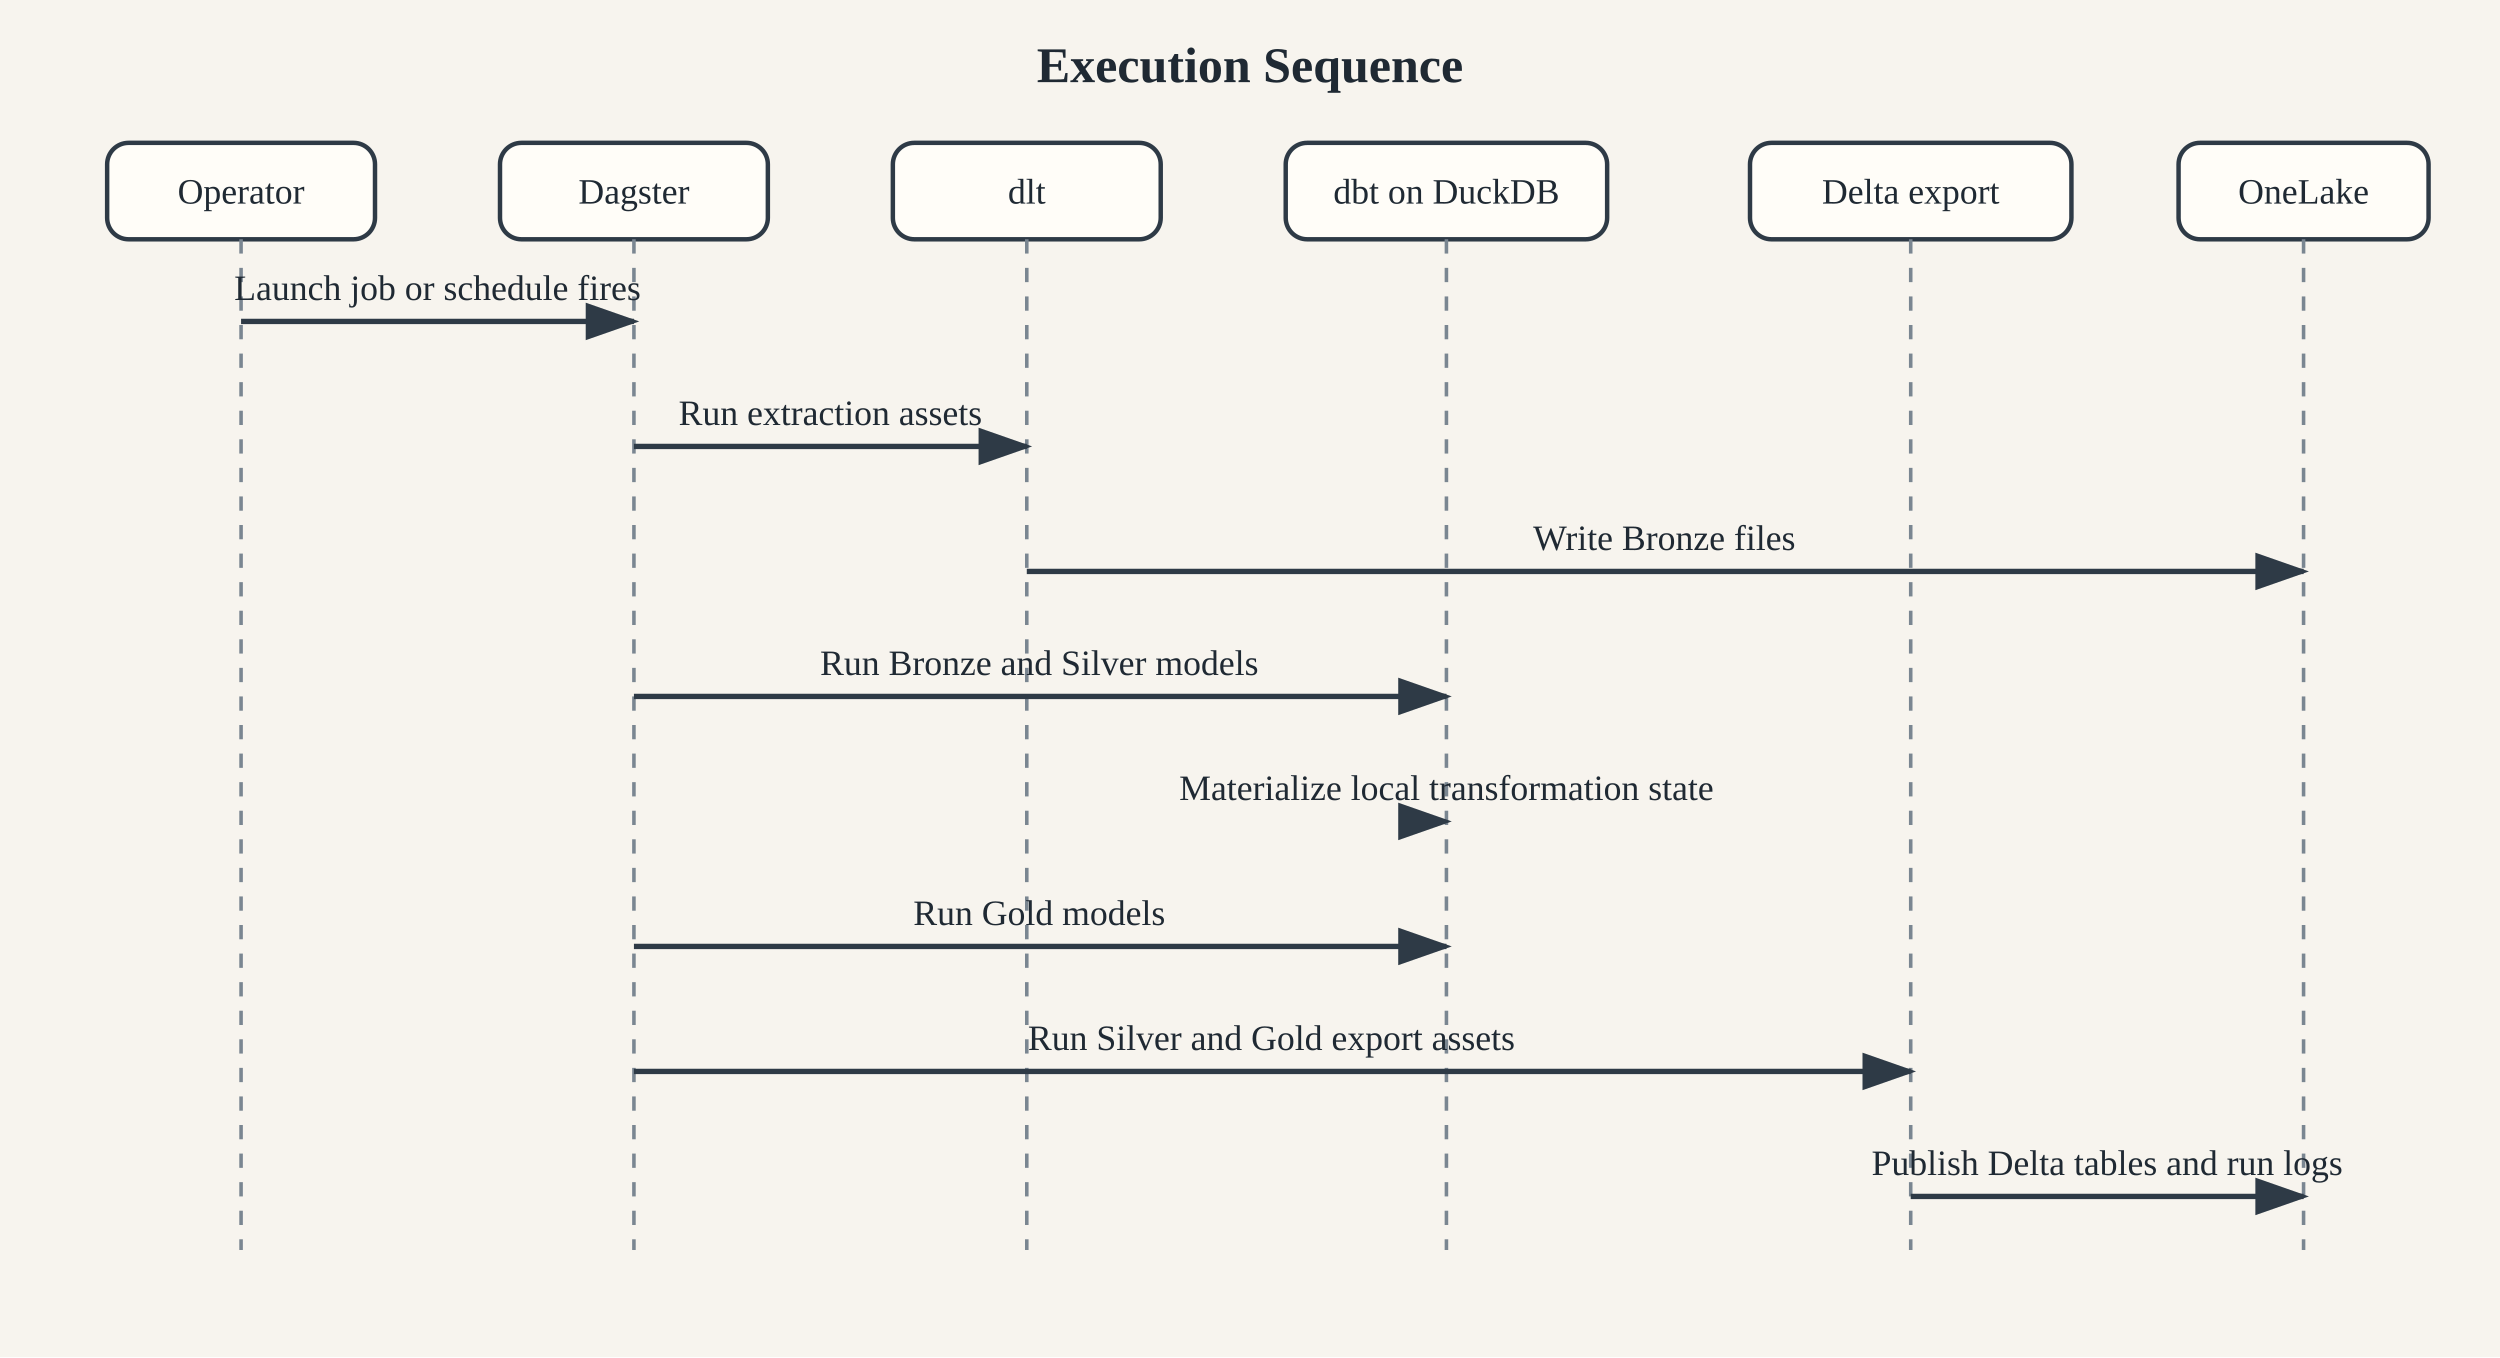
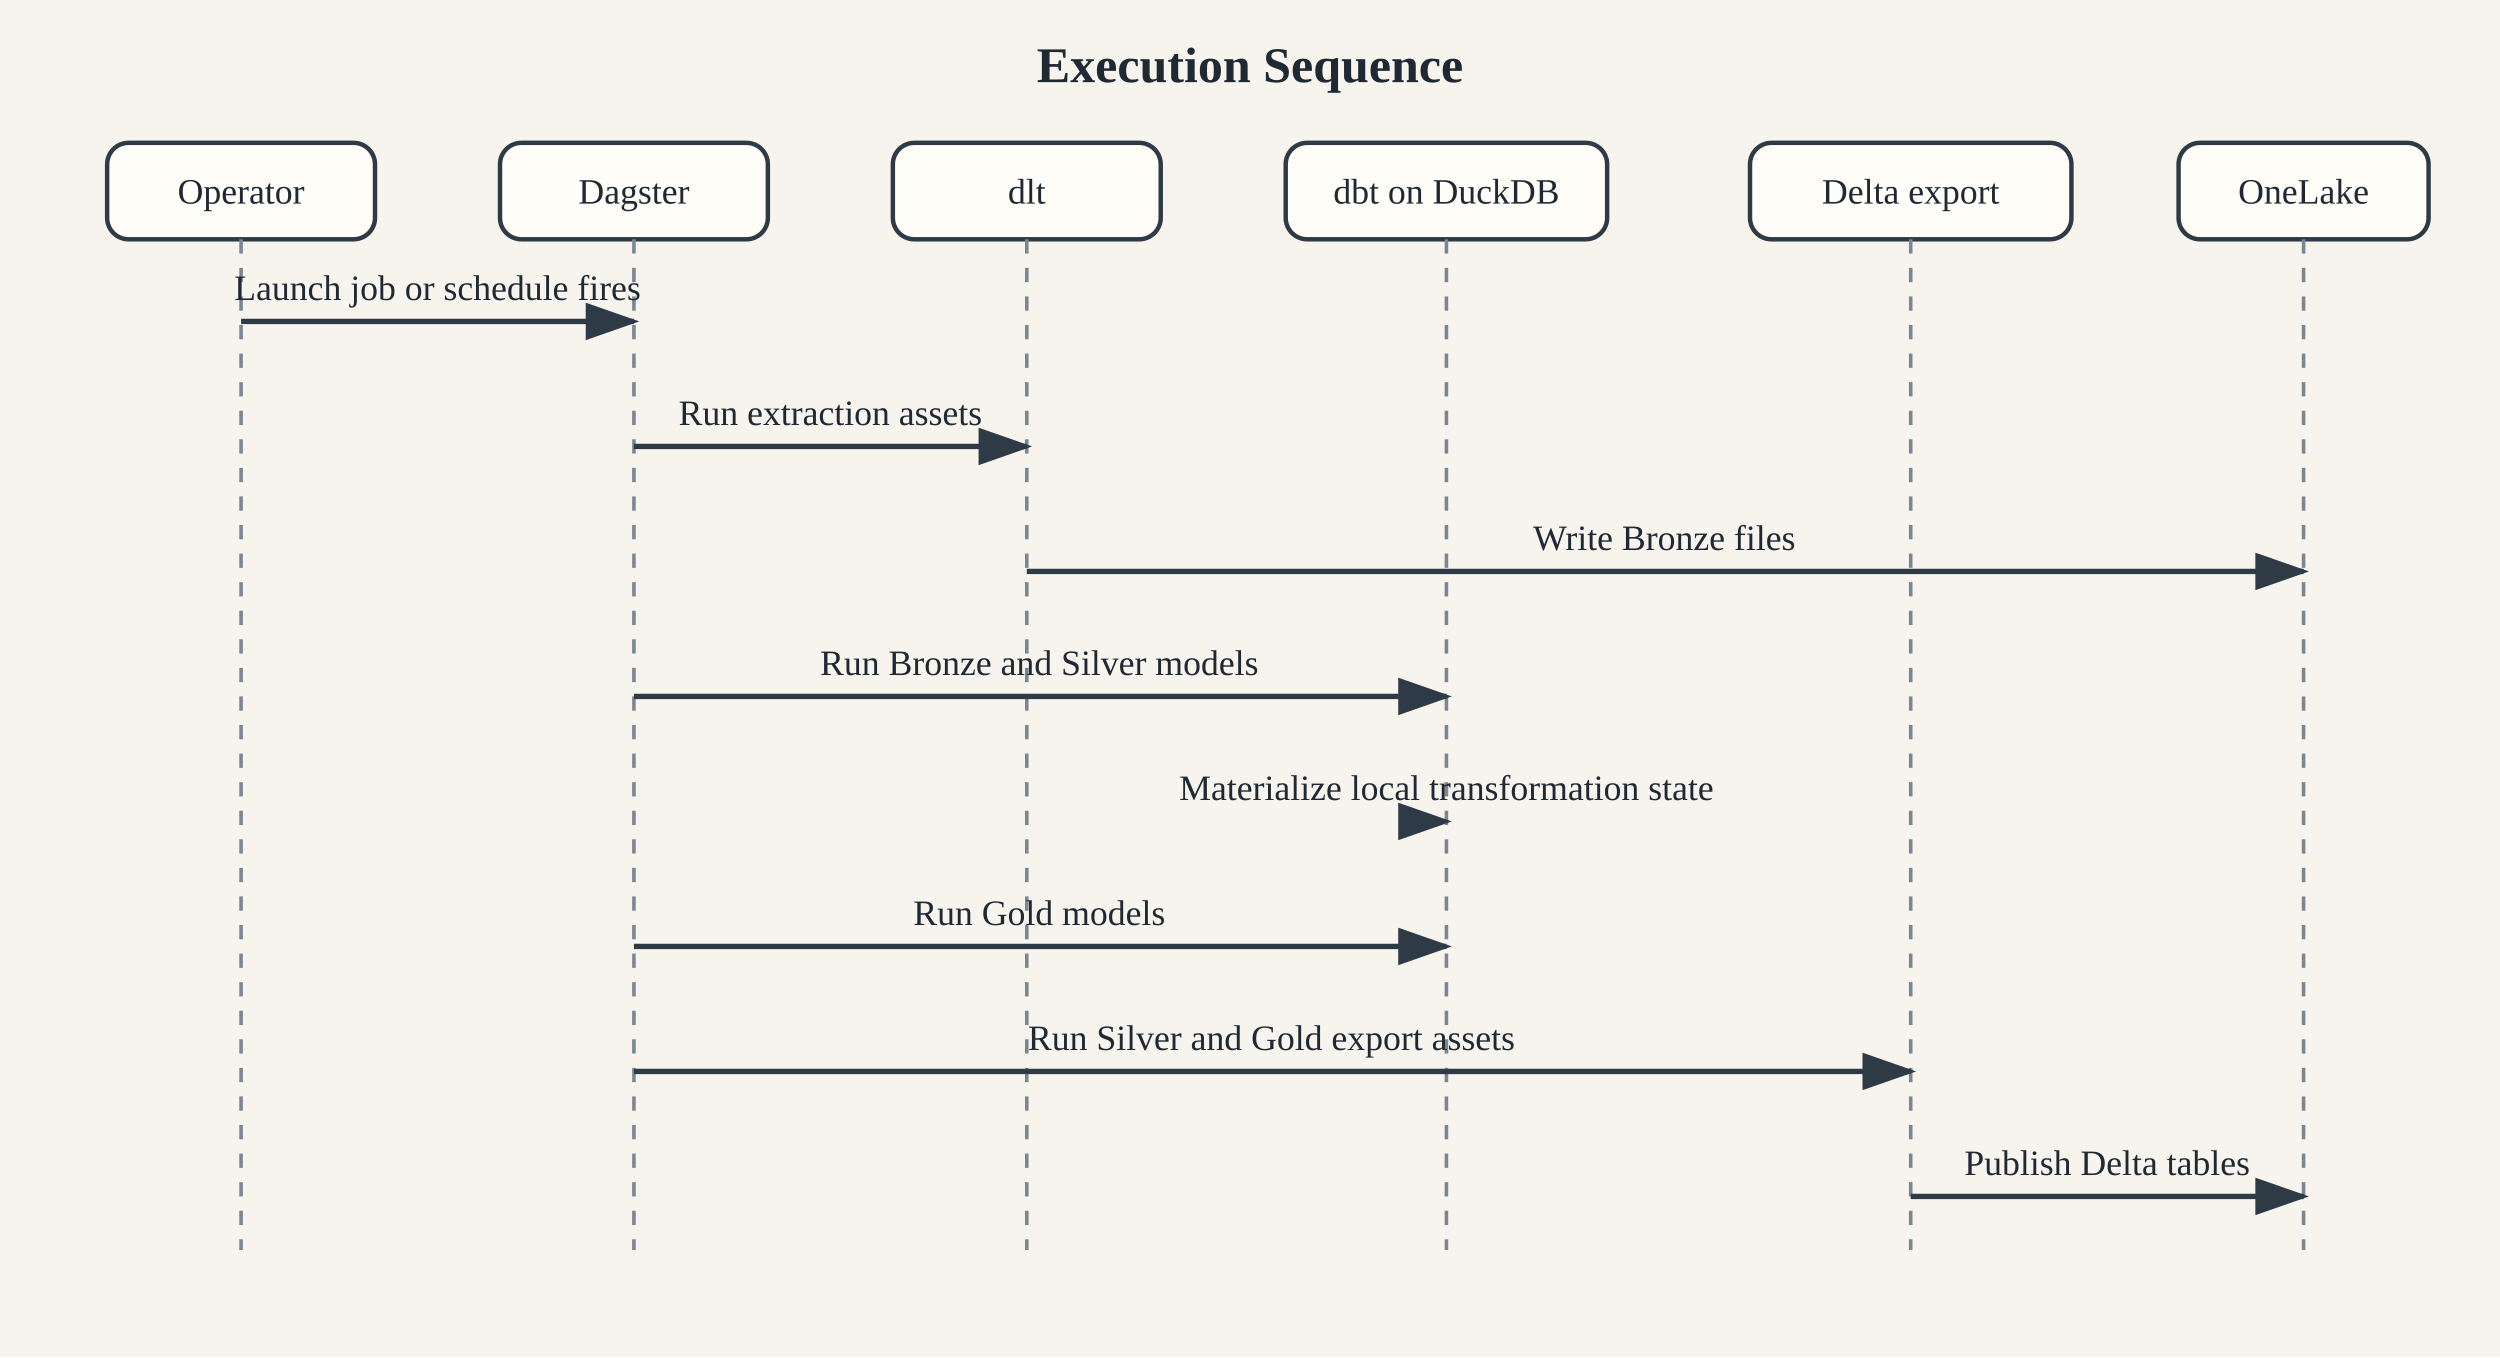
<svg xmlns="http://www.w3.org/2000/svg" width="1400" height="760" viewBox="0 0 1400 760" role="img" aria-labelledby="title desc">
  <defs>
    <style>
      .bg { fill: #f7f4ee; }
      .head { fill: #fffdf8; stroke: #2e3a46; stroke-width: 2.5; }
      .line { stroke: #7a8691; stroke-width: 2; stroke-dasharray: 8 8; }
      .msg { stroke: #2e3a46; stroke-width: 3; marker-end: url(#arrowhead); }
      .text { font-family: Georgia, 'Times New Roman', serif; font-size: 20px; fill: #1f2933; }
      .label { font-family: Georgia, 'Times New Roman', serif; font-size: 28px; font-weight: bold; fill: #1f2933; }
    </style>
    <marker id="arrowhead" markerWidth="10" markerHeight="7" refX="9" refY="3.5" orient="auto">
      <polygon points="0 0, 10 3.5, 0 7" fill="#2e3a46" />
    </marker>
  </defs>
  <rect class="bg" x="0" y="0" width="1400" height="760" />
  <text class="label" x="700" y="46" text-anchor="middle">Execution Sequence</text>
  <g>
    <rect class="head" x="60" y="80" width="150" height="54" rx="12" ry="12" />
    <rect class="head" x="280" y="80" width="150" height="54" rx="12" ry="12" />
    <rect class="head" x="500" y="80" width="150" height="54" rx="12" ry="12" />
    <rect class="head" x="720" y="80" width="180" height="54" rx="12" ry="12" />
    <rect class="head" x="980" y="80" width="180" height="54" rx="12" ry="12" />
    <rect class="head" x="1220" y="80" width="140" height="54" rx="12" ry="12" />
    <text class="text" x="135" y="114" text-anchor="middle">Operator</text>
    <text class="text" x="355" y="114" text-anchor="middle">Dagster</text>
    <text class="text" x="575" y="114" text-anchor="middle">dlt</text>
    <text class="text" x="810" y="114" text-anchor="middle">dbt on DuckDB</text>
    <text class="text" x="1070" y="114" text-anchor="middle">Delta export</text>
    <text class="text" x="1290" y="114" text-anchor="middle">OneLake</text>
  </g>
  <g>
    <line class="line" x1="135" y1="134" x2="135" y2="700" />
    <line class="line" x1="355" y1="134" x2="355" y2="700" />
    <line class="line" x1="575" y1="134" x2="575" y2="700" />
    <line class="line" x1="810" y1="134" x2="810" y2="700" />
    <line class="line" x1="1070" y1="134" x2="1070" y2="700" />
    <line class="line" x1="1290" y1="134" x2="1290" y2="700" />
  </g>
  <g>
    <line class="msg" x1="135" y1="180" x2="355" y2="180" />
    <text class="text" x="245" y="168" text-anchor="middle">Launch job or schedule fires</text>
    <line class="msg" x1="355" y1="250" x2="575" y2="250" />
    <text class="text" x="465" y="238" text-anchor="middle">Run extraction assets</text>
    <line class="msg" x1="575" y1="320" x2="1290" y2="320" />
    <text class="text" x="932" y="308" text-anchor="middle">Write Bronze files</text>
    <line class="msg" x1="355" y1="390" x2="810" y2="390" />
    <text class="text" x="582" y="378" text-anchor="middle">Run Bronze and Silver models</text>
    <line class="msg" x1="810" y1="460" x2="810" y2="460" />
    <text class="text" x="810" y="448" text-anchor="middle">Materialize local transformation state</text>
    <line class="msg" x1="355" y1="530" x2="810" y2="530" />
    <text class="text" x="582" y="518" text-anchor="middle">Run Gold models</text>
    <line class="msg" x1="355" y1="600" x2="1070" y2="600" />
    <text class="text" x="712" y="588" text-anchor="middle">Run Silver and Gold export assets</text>
    <line class="msg" x1="1070" y1="670" x2="1290" y2="670" />
-     <text class="text" x="1180" y="658" text-anchor="middle">Publish Delta tables and run logs</text>
+     <text class="text" x="1180" y="658" text-anchor="middle">Publish Delta tables</text>
  </g>
</svg>
